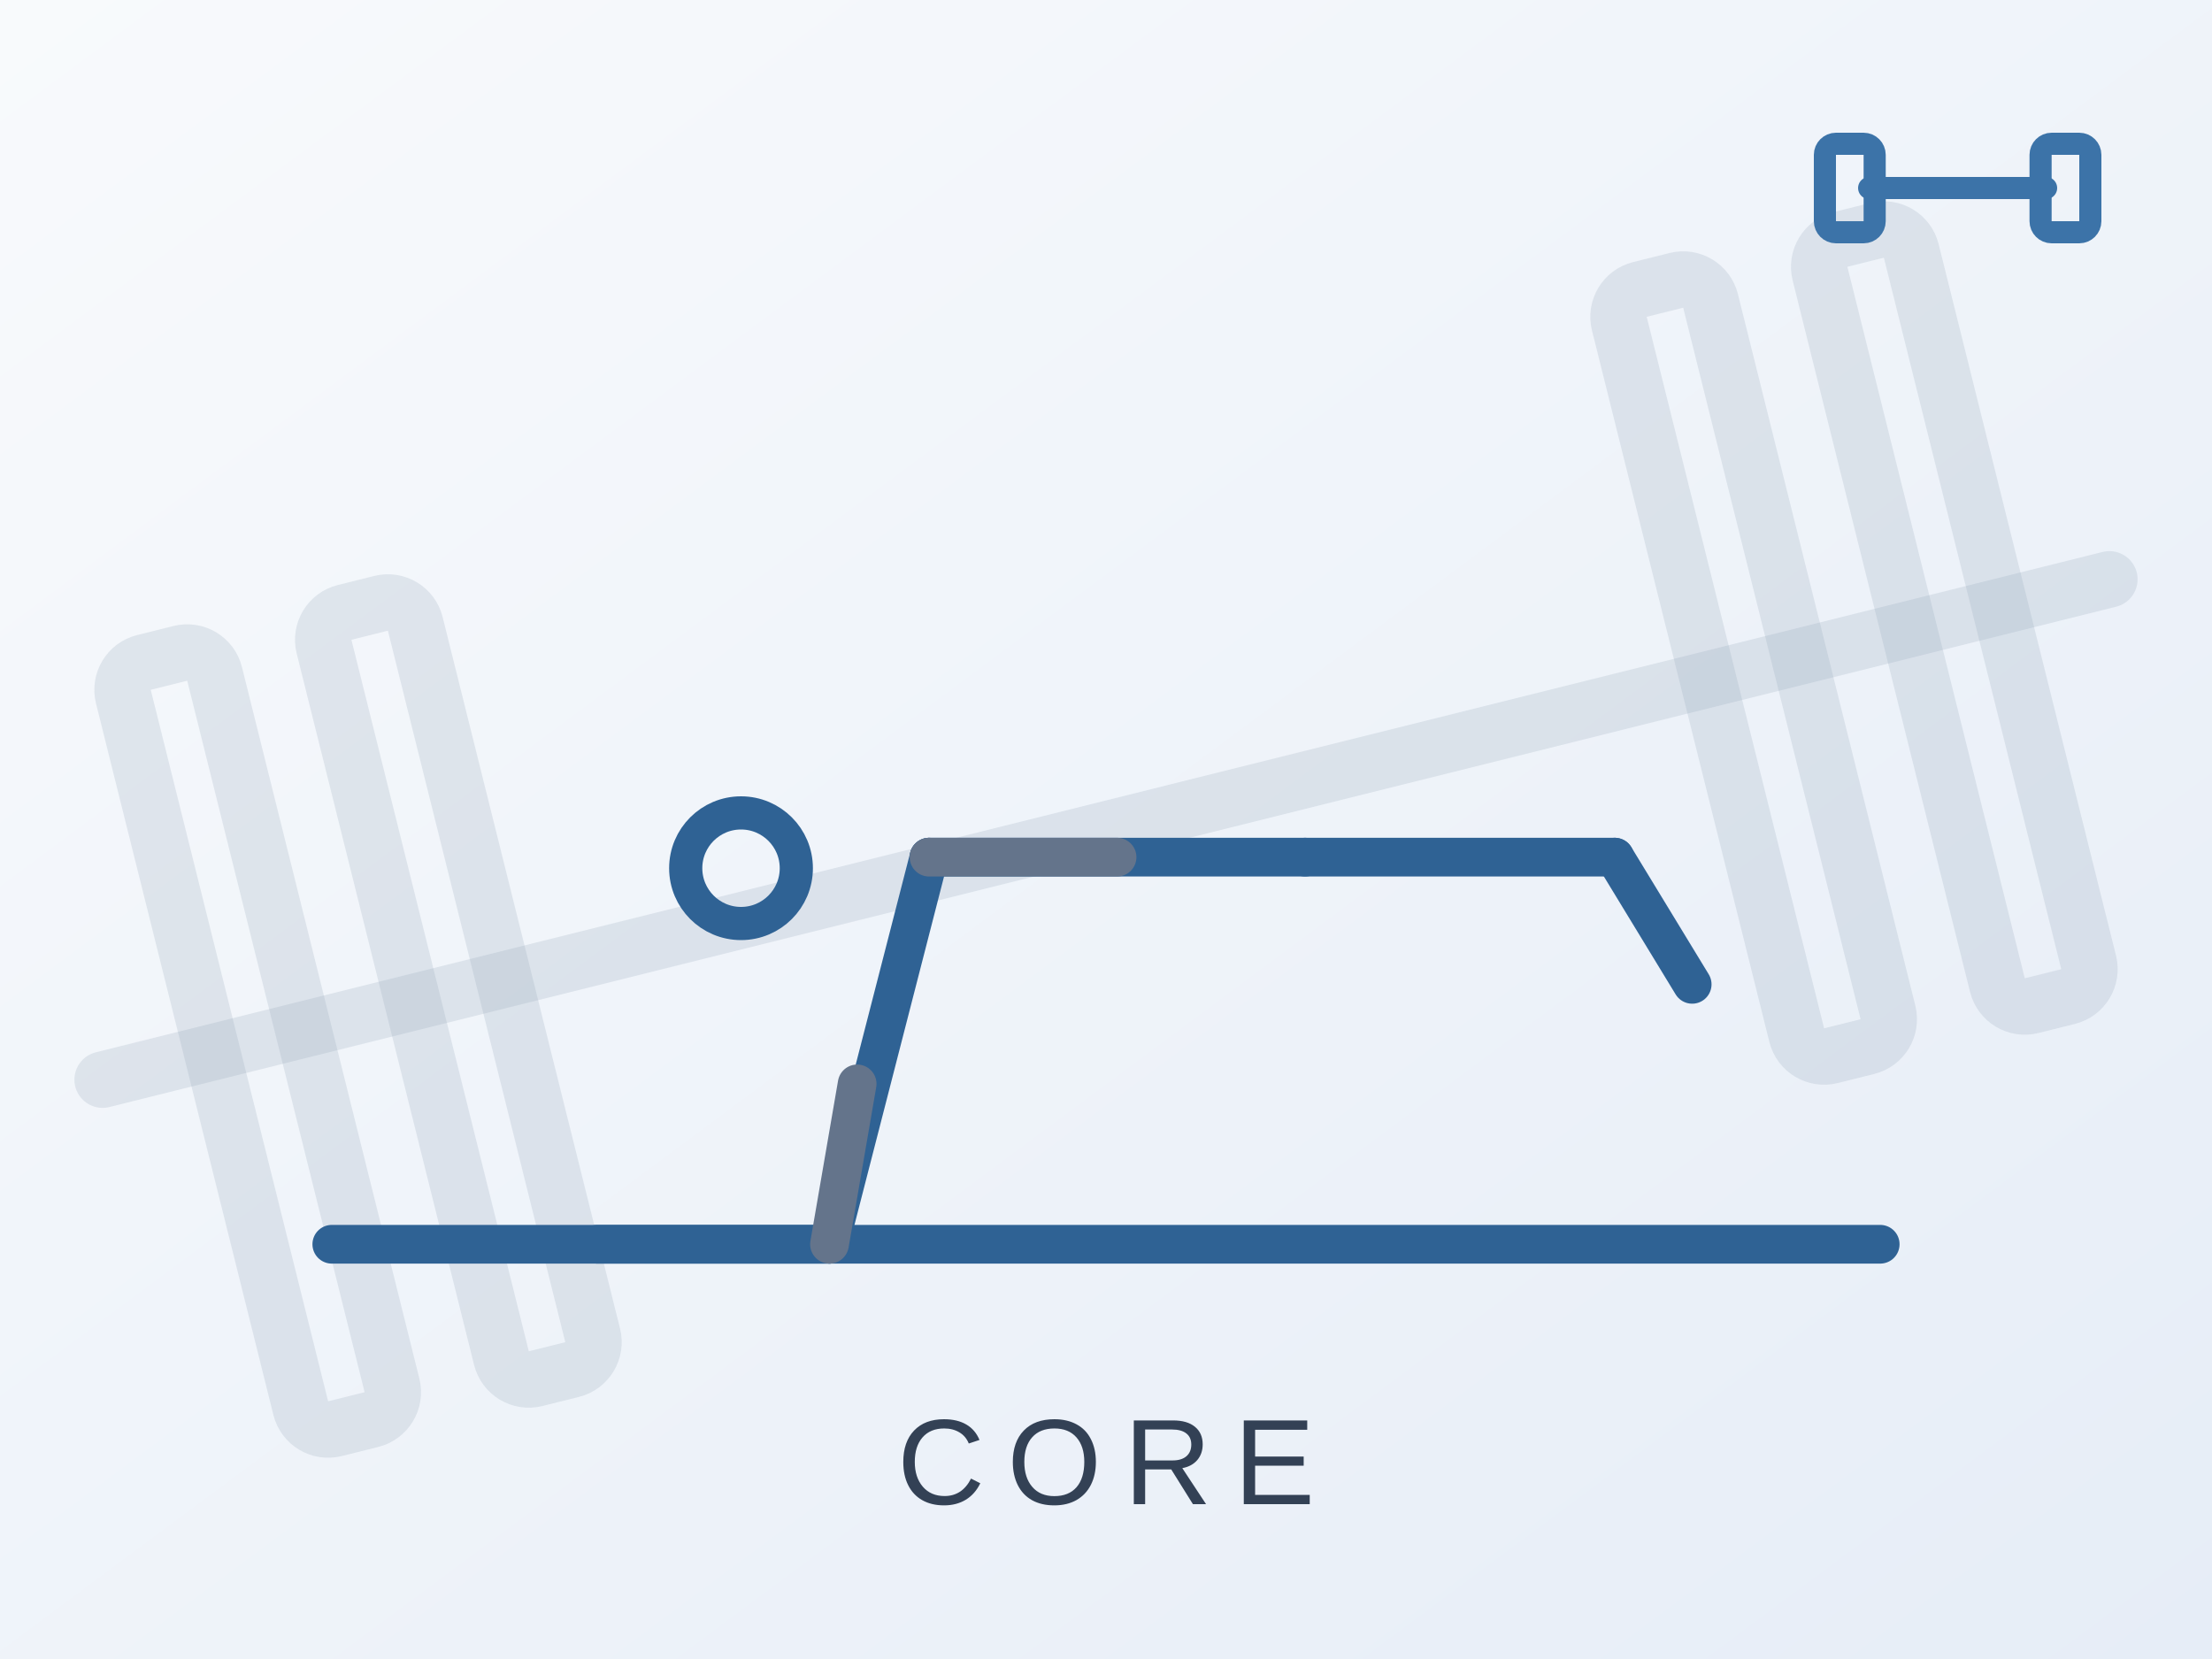
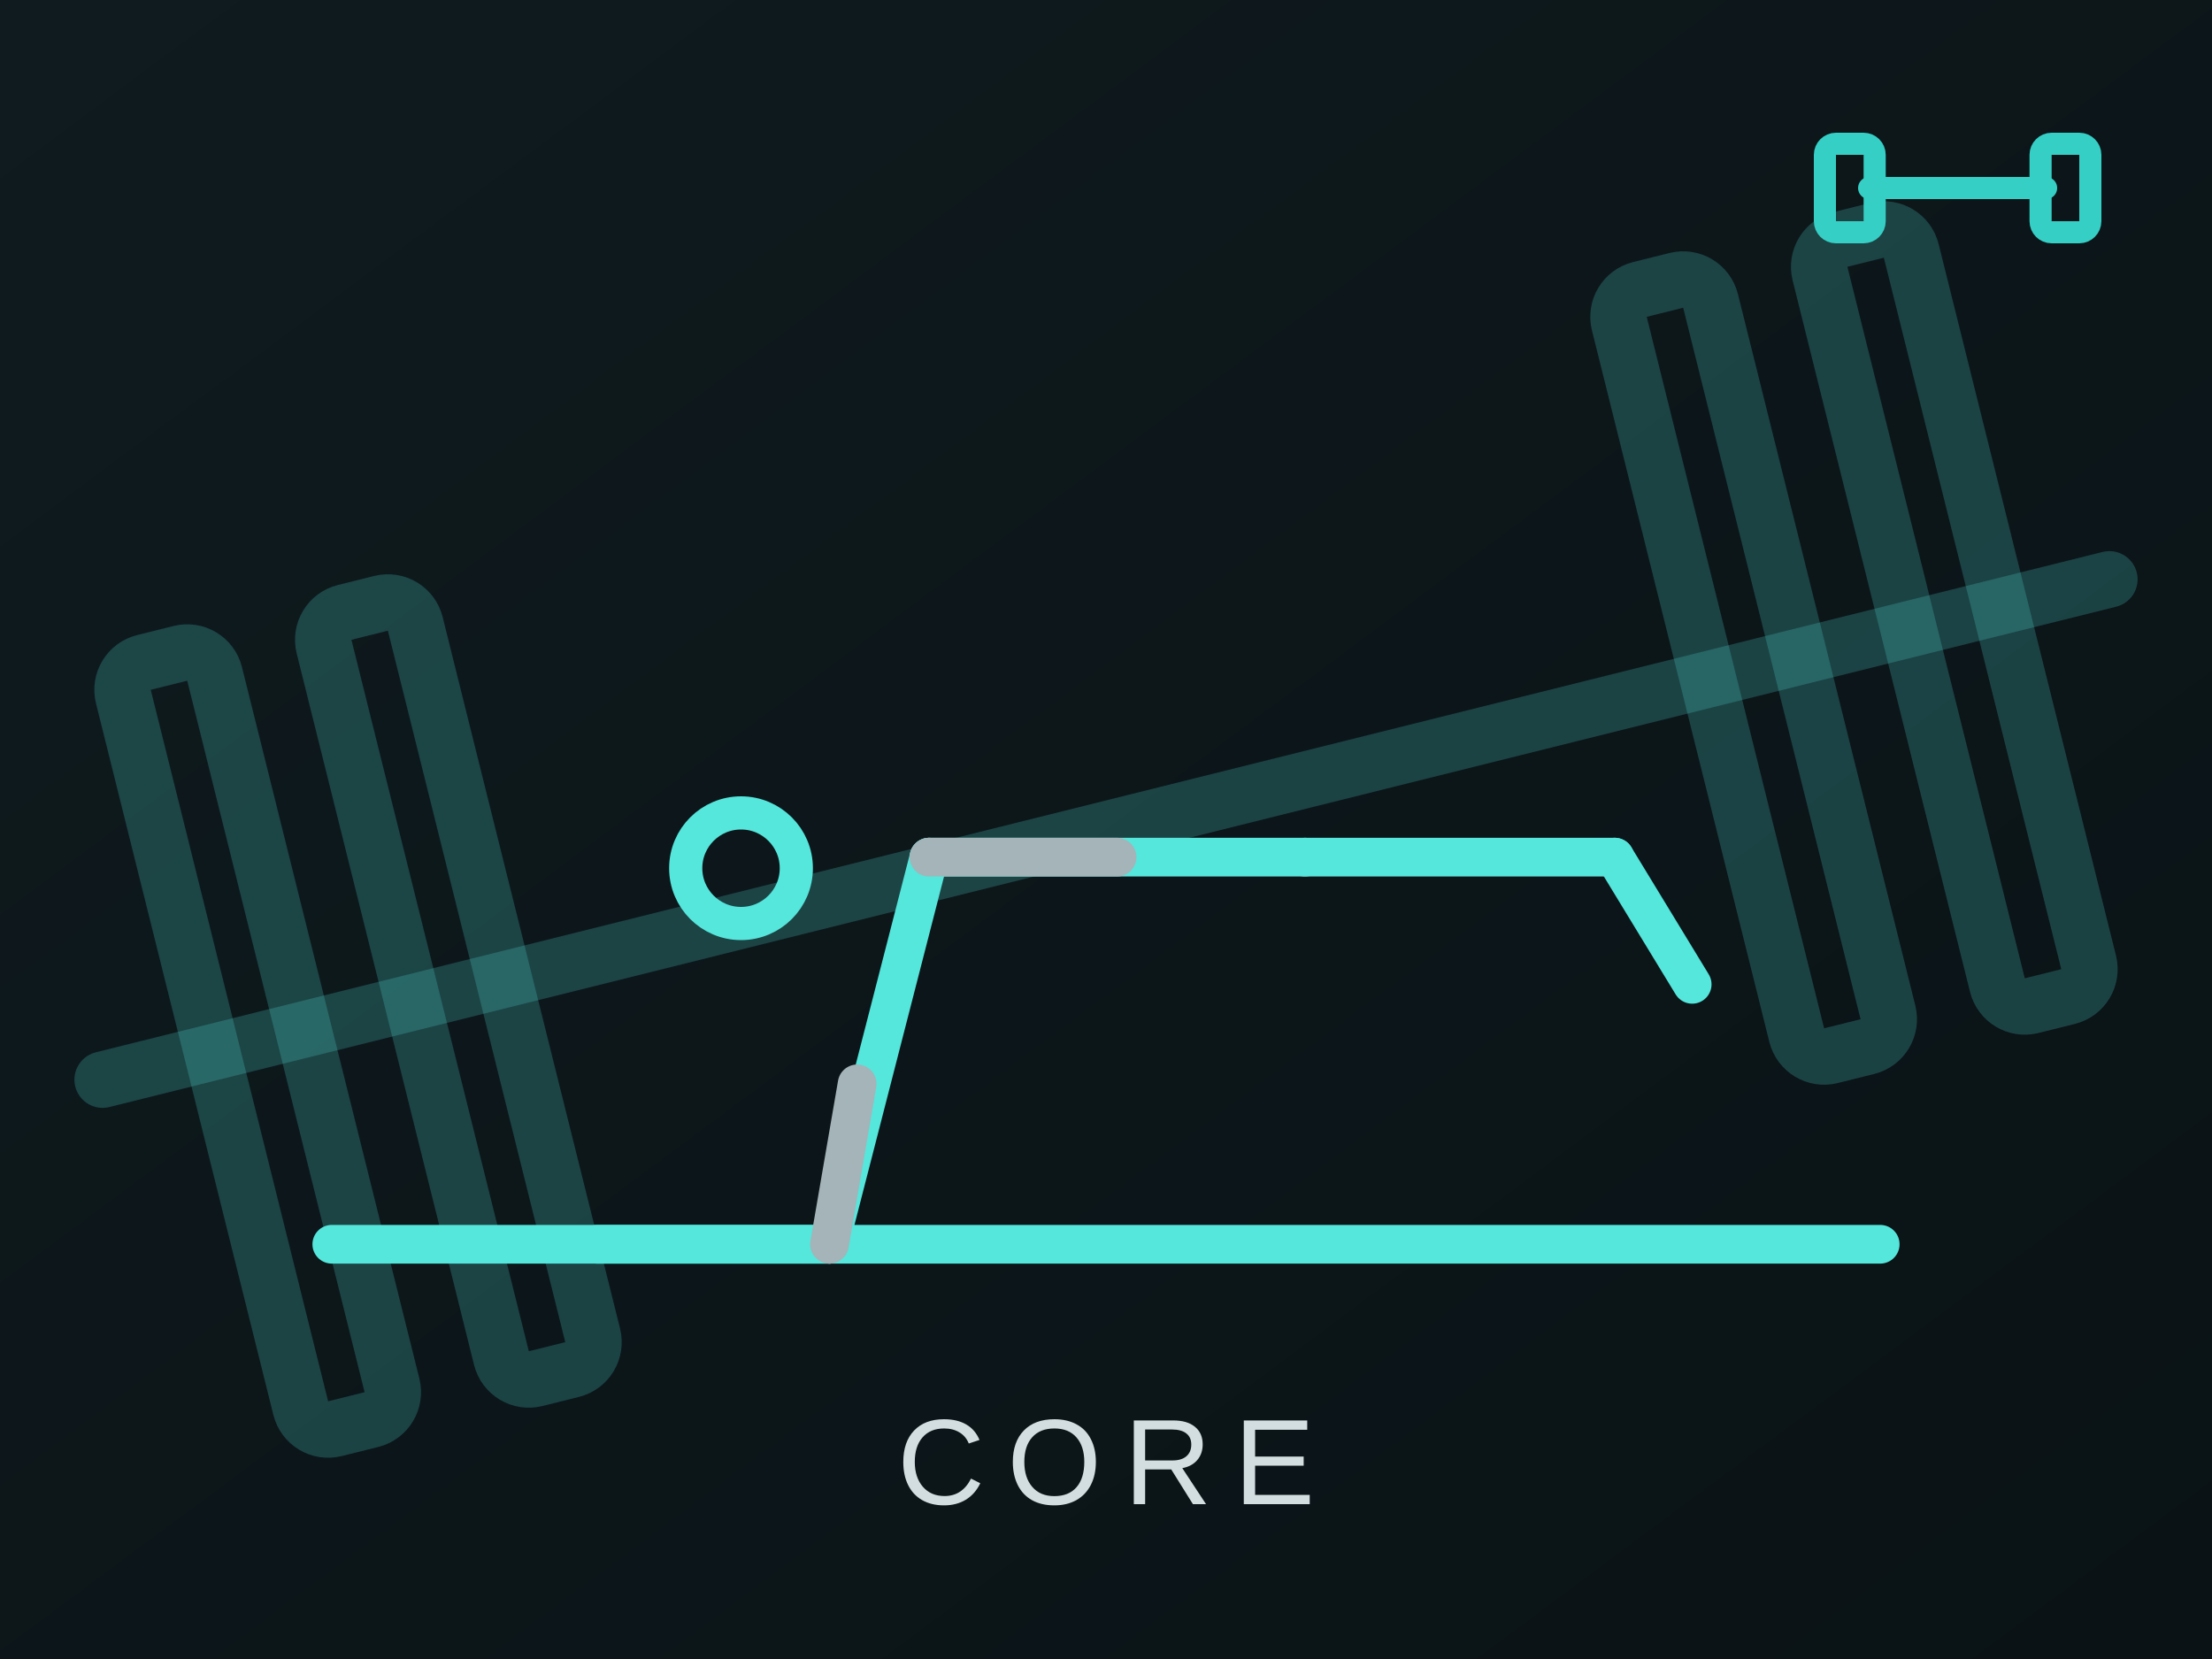
<svg xmlns="http://www.w3.org/2000/svg" viewBox="0 0 400 300" width="400" height="300">
  <defs>
    <linearGradient id="bg" x1="0" y1="0" x2="1" y2="1">
-       <stop offset="0" stop-color="#f8fafc" />
-       <stop offset="1" stop-color="#e6edf7" />
+       <stop offset="0" stop-color="#0f1b1f" />
+       <stop offset="1" stop-color="#0a1215" />
    </linearGradient>
  </defs>
  <rect width="400" height="300" fill="url(#bg)" />
-   <g stroke="#94a3b8" stroke-opacity="0.22" stroke-width="6" stroke-linecap="round" stroke-linejoin="round" fill="none" transform="translate(200,150) rotate(-14) scale(1.7)">
+   <g stroke="#55e6dc" stroke-opacity="0.22" stroke-width="6" stroke-linecap="round" stroke-linejoin="round" fill="none" transform="translate(200,150) rotate(-14) scale(1.7)">
    <line x1="-110" y1="0" x2="110" y2="0" />
    <rect x="-98" y="-42" width="10" height="84" rx="3" />
    <rect x="-76" y="-42" width="10" height="84" rx="3" />
    <rect x="66" y="-42" width="10" height="84" rx="3" />
    <rect x="88" y="-42" width="10" height="84" rx="3" />
  </g>
-   <g stroke="#3c73a8" stroke-width="4" fill="none" stroke-linecap="round" stroke-linejoin="round">
+   <g stroke="#35cfc5" stroke-width="4" fill="none" stroke-linecap="round" stroke-linejoin="round">
    <line x1="338" y1="34" x2="370" y2="34" />
    <rect x="330" y="26" width="9" height="16" rx="2" />
    <rect x="369" y="26" width="9" height="16" rx="2" />
  </g>
  <g fill="none" stroke-linecap="round" stroke-linejoin="round">
-     <g stroke="#2f6294" stroke-width="7">
+     <g stroke="#55e6dc" stroke-width="7">
      <line x1="60" y1="225" x2="340" y2="225" />
      <line x1="108" y1="225" x2="150" y2="225" />
      <line x1="150" y1="225" x2="168" y2="155" />
      <line x1="168" y1="155" x2="236" y2="155" />
      <line x1="236" y1="155" x2="292" y2="155" />
      <line x1="292" y1="155" x2="306" y2="178" />
    </g>
-     <g stroke="#64748b" stroke-width="7">
+     <g stroke="#a4b4b8" stroke-width="7">
      <line x1="168" y1="155" x2="202" y2="155" />
      <line x1="150" y1="225" x2="155" y2="196" />
    </g>
-     <circle cx="134" cy="157" r="10" stroke="#2f6294" stroke-width="6" />
+     <circle cx="134" cy="157" r="10" stroke="#55e6dc" stroke-width="6" />
  </g>
-   <text x="200" y="272" text-anchor="middle" font-family="Arial, Helvetica, sans-serif" font-size="22" letter-spacing="4" fill="#334155">CORE</text>
+   <text x="200" y="272" text-anchor="middle" font-family="Arial, Helvetica, sans-serif" font-size="22" letter-spacing="4" fill="#d3dee0">CORE</text>
</svg>
